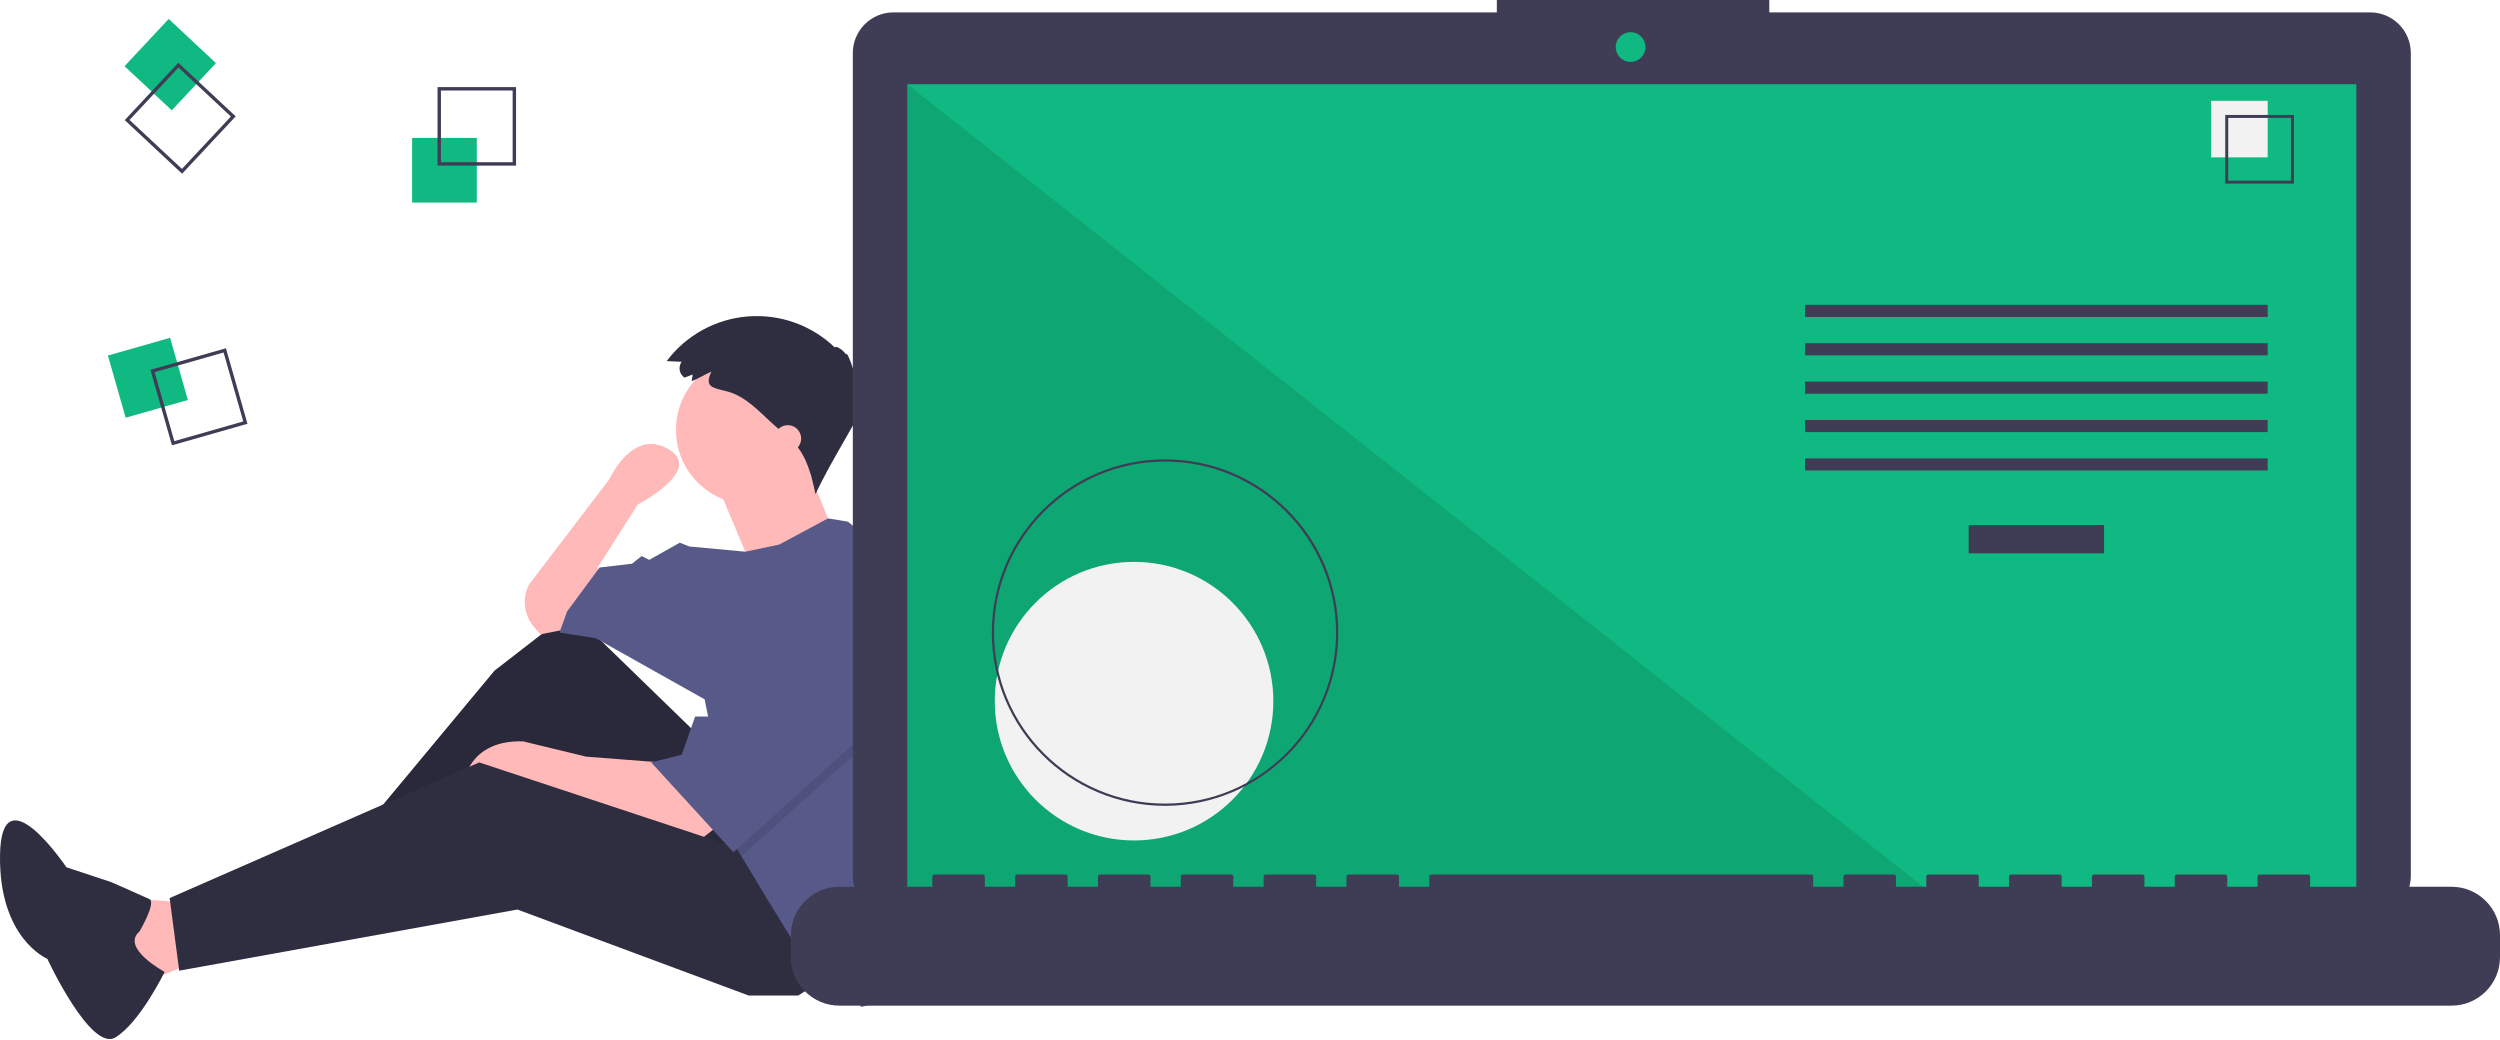
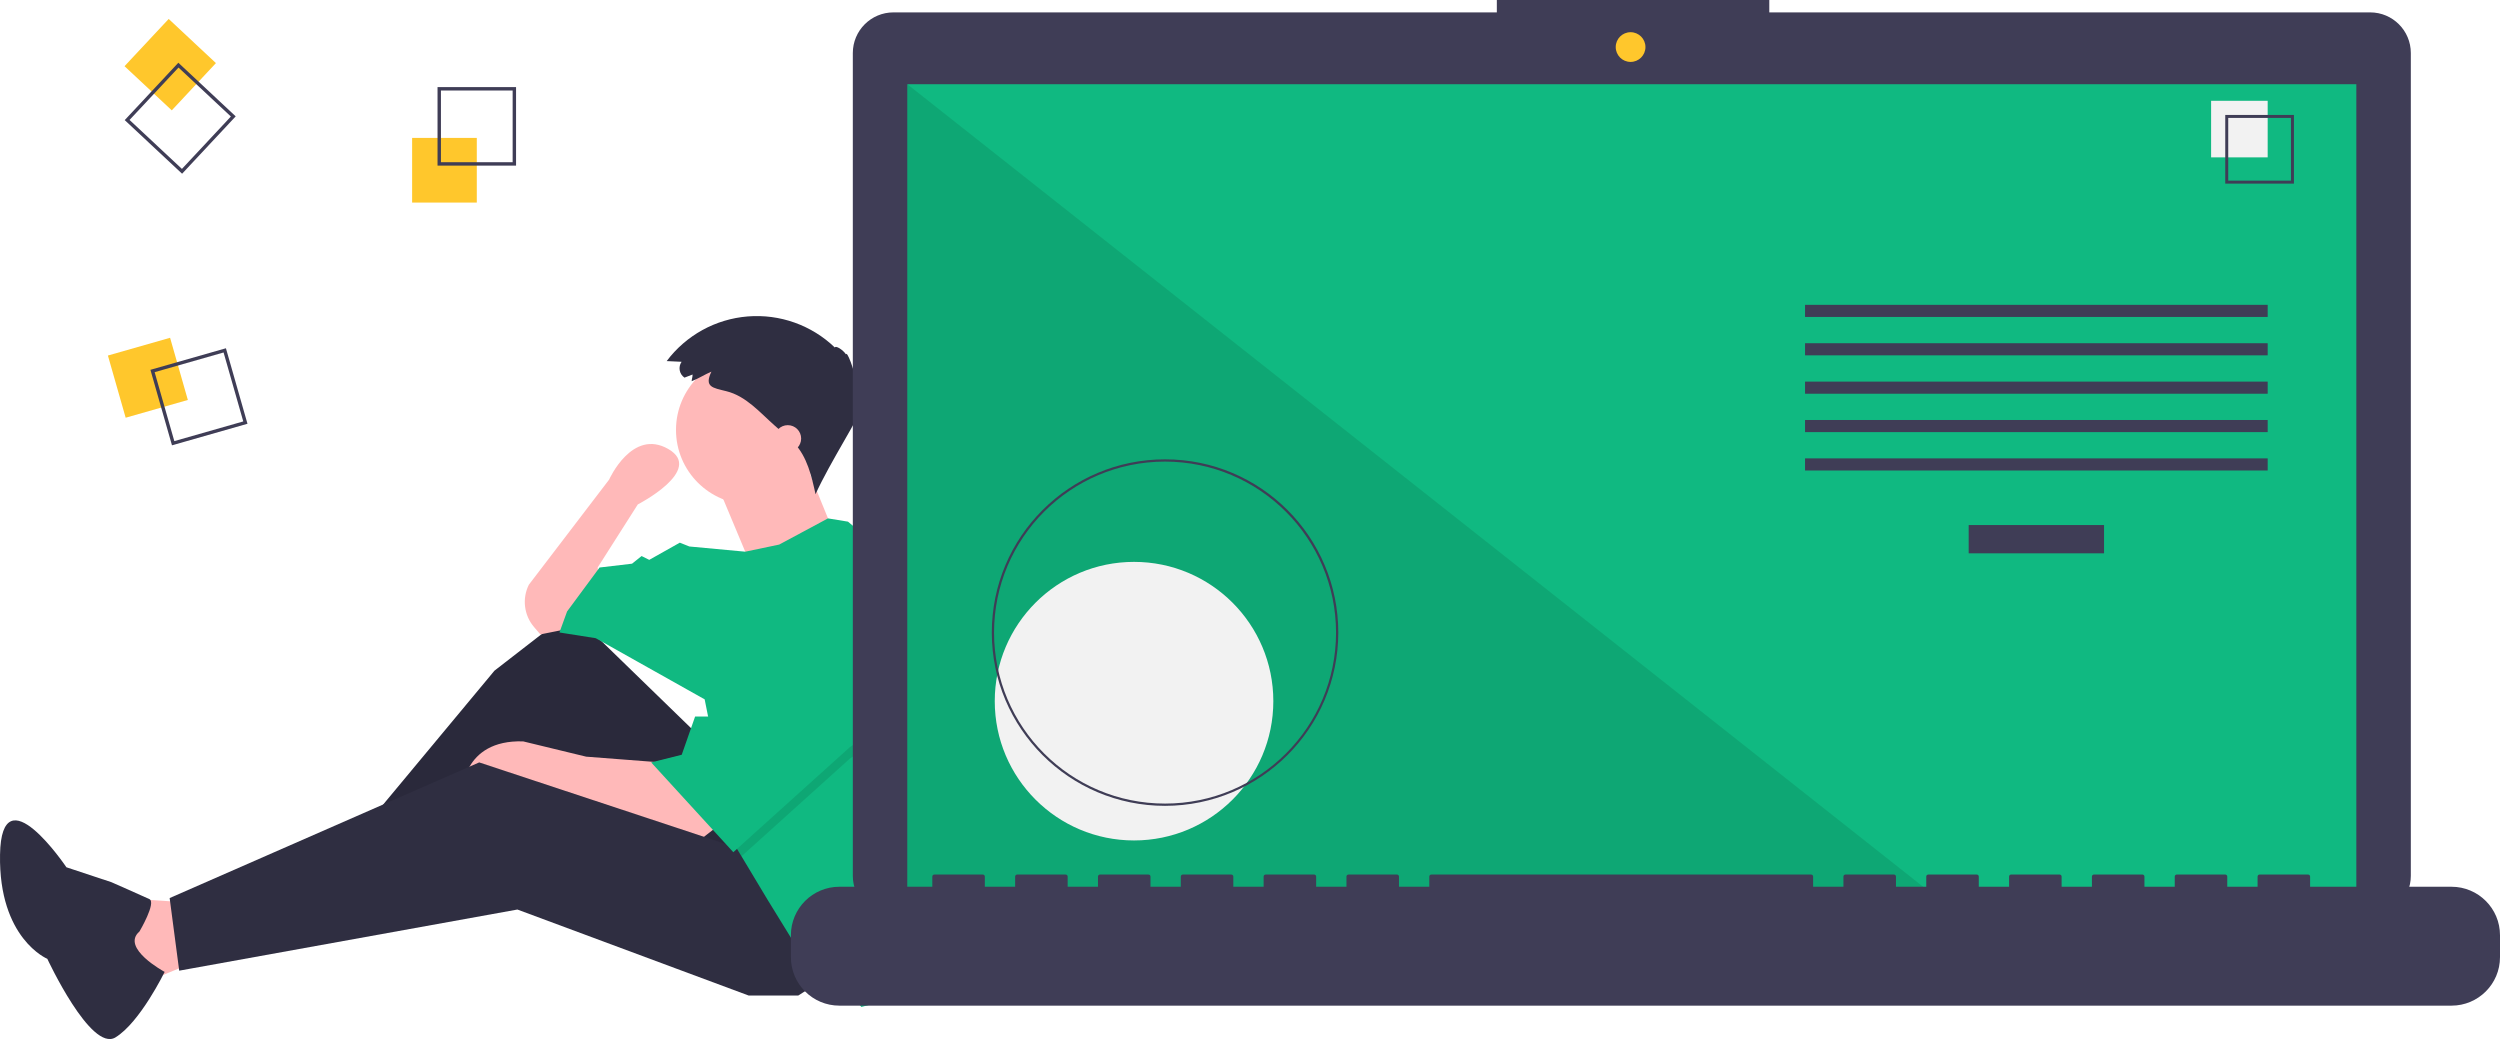
<svg xmlns="http://www.w3.org/2000/svg" id="e189b3b9-b88e-4ad6-86fc-a3cf637fca9f" data-name="Layer 1" width="1082.439" height="449.881" viewBox="0 0 1082.439 449.881">
  <polygon points="77.591 390.495 52.772 388.84 61.045 426.069 89.173 414.487 77.591 390.495" fill="#ffb9b9" />
  <polygon points="305.1 321.001 247.189 264.744 214.096 290.391 148.739 368.985 156.185 380.567 235.606 326.792 289.381 397.113 340.674 371.467 305.1 321.001" fill="#2f2e41" />
  <polygon points="305.1 321.001 247.189 264.744 214.096 290.391 148.739 368.985 156.185 380.567 235.606 326.792 289.381 397.113 340.674 371.467 305.1 321.001" opacity="0.1" />
  <path d="M368.845,583.289l-7.446,5.791-60.393-20.683-14.064-5.791-28.128,5.791s0-23.165,26.474-22.337l27.301,6.618,32.265,2.482Z" transform="translate(-58.78049 -225.0594)" fill="#ffb9b9" />
  <polygon points="363.839 419.451 345.638 431.033 324.128 431.033 224.024 393.804 77.591 420.278 73.454 388.84 207.478 330.102 324.956 368.985 363.839 419.451" fill="#2f2e41" />
  <path d="M305.142,497.249l-12.41,2.482-2.704-3.155a16.717,16.717,0,0,1-2.26-18.355h0l34.747-45.502s9.928-22.337,25.646-13.237-13.237,23.992-13.237,23.992l-17.373,27.301,1.655,14.064Z" transform="translate(-58.78049 -225.0594)" fill="#ffb9b9" />
  <circle cx="324.956" cy="186.15" r="32.265" fill="#ffb9b9" />
  <path d="M369.258,434.788,384.15,470.362l35.574-14.892s-11.582-28.128-11.582-28.956S369.258,434.788,369.258,434.788Z" transform="translate(-58.78049 -225.0594)" fill="#ffb9b9" />
-   <path d="M467.22,540.029a185.383,185.383,0,0,1-9.092,57.341l-2.416,7.429-11.582,52.948-12.41,3.309-9.1-11.582L404.419,636.237l-13.237-21.51-11.351-18.912-3.541-5.907-12.41-62.048L316.724,501.386l-15.719-2.482,3.309-9.1,14.064-19.028L332.443,469.121l4.137-3.309,3.309,1.655,13.237-7.446,4.137,1.655,24.19,2.25,14.693-3.078L417.275,449.506l8.654,1.415,29.783,24.819A185.22,185.22,0,0,1,467.22,540.029Z" transform="translate(-58.78049 -225.0594)" fill="#575a89" />
+   <path d="M467.22,540.029a185.383,185.383,0,0,1-9.092,57.341l-2.416,7.429-11.582,52.948-12.41,3.309-9.1-11.582L404.419,636.237l-13.237-21.51-11.351-18.912-3.541-5.907-12.41-62.048L316.724,501.386l-15.719-2.482,3.309-9.1,14.064-19.028L332.443,469.121l4.137-3.309,3.309,1.655,13.237-7.446,4.137,1.655,24.19,2.25,14.693-3.078L417.275,449.506l8.654,1.415,29.783,24.819A185.22,185.22,0,0,1,467.22,540.029Z" transform="translate(-58.78049 -225.0594)" fill="#10B981" />
  <path d="M119.171,628.365s7.41-12.559,4.28-14.025-16.422-7.311-16.422-7.311l-19.492-6.46s-28.126-41.801-28.743-5.45,20.479,45.089,20.479,45.089S98.088,680.7,108.747,674.243,130.07,645.867,130.07,645.867,110.85,635.535,119.171,628.365Z" transform="translate(-58.78049 -225.0594)" fill="#2f2e41" />
  <polygon points="399.413 307.764 367.975 328.447 321.051 370.755 317.51 364.848 307.582 315.21 310.064 315.21 335.711 268.054 399.413 307.764" opacity="0.1" />
-   <polygon points="335.711 263.09 310.064 310.246 300.964 310.246 295.173 326.792 281.936 330.102 317.51 368.985 367.975 323.483 399.413 302.8 335.711 263.09" fill="#575a89" />
+   <polygon points="335.711 263.09 310.064 310.246 300.964 310.246 295.173 326.792 281.936 330.102 317.51 368.985 367.975 323.483 399.413 302.8 335.711 263.09" fill="#10B981" />
  <path d="M358.64,387.219l-3.496,1.345a4.88,4.88,0,0,1-1.248-6.86l-6.46-.302a48.782,48.782,0,0,1,72.825-5.87c.294-1.013,3.5.958,4.809,2.956.44-1.648,3.446,6.32,4.509,11.952.492-1.875,2.385,1.152.727,4.057,1.051-.154,1.525,2.535.712,4.032,1.149-.54.956,2.669-.291,4.813,1.64-.146-12.935,22.476-18.837,35.696-1.714-7.873-3.64-16.164-9.166-22.029-.939-.997-1.968-1.905-2.994-2.811l-5.554-4.902c-6.458-5.7-12.332-12.736-20.935-14.866-5.912-1.464-9.651-1.795-6.429-8.457-2.911,1.215-5.629,3.021-8.566,4.15C358.287,389.192,358.698,388.151,358.64,387.219Z" transform="translate(-58.78049 -225.0594)" fill="#2f2e41" />
  <circle cx="341.088" cy="189.873" r="5.791" fill="#ffb9b9" />
-   <rect x="178.439" y="59.71" width="28" height="28" fill="#10b981" />
+   <rect x="178.439" y="59.71" width="28" height="28" fill="#ffc72c" />
  <path d="M282.22,296.77h-34v-34h34Zm-32.522-1.478h31.043V264.248H249.698Z" transform="translate(-58.78049 -225.0594)" fill="#3f3d56" />
-   <rect x="108.808" y="374.617" width="28" height="28" transform="translate(403.9876 -61.23638) rotate(74.06317)" fill="#10b981" />
+   <rect x="108.808" y="374.617" width="28" height="28" transform="translate(403.9876 -61.23638) rotate(74.06317)" fill="#ffc72c" />
  <path d="M133.243,417.876l-9.336-32.693,32.693-9.336,9.336,32.693Zm-7.508-31.678,8.524,29.85,29.85-8.524-8.524-29.85Z" transform="translate(-58.78049 -225.0594)" fill="#3f3d56" />
-   <rect x="118.487" y="239.049" width="28" height="28" transform="translate(349.0467 103.9752) rotate(133.0628)" fill="#10b981" />
+   <rect x="118.487" y="239.049" width="28" height="28" transform="translate(349.0467 103.9752) rotate(133.0628)" fill="#FFC72C" />
  <path d="M112.781,277.063l23.215-24.841,24.841,23.215-23.215,24.841Zm23.286-22.751-21.196,22.681L137.551,298.189l21.196-22.681Z" transform="translate(-58.78049 -225.0594)" fill="#3f3d56" />
  <path d="M1085.012,230.422H824.843v-5.362h-117.971v5.362H445.63a17.599,17.599,0,0,0-17.599,17.599V604.272A17.599,17.599,0,0,0,445.63,621.871H1085.012a17.599,17.599,0,0,0,17.599-17.599V248.02A17.599,17.599,0,0,0,1085.012,230.422Z" transform="translate(-58.78049 -225.0594)" fill="#3f3d56" />
  <rect x="392.845" y="36.464" width="627.391" height="353.913" fill="#10b981" />
-   <circle cx="706.004" cy="20.377" r="6.435" fill="#10b981" />
+   <circle cx="706.004" cy="20.377" r="6.435" fill="#ffc72c" />
  <polygon points="840.813 390.377 392.845 390.377 392.845 36.464 840.813 390.377" opacity="0.1" />
  <circle cx="491.013" cy="303.587" r="60.307" fill="#f2f2f2" />
  <path d="M563.218,573.972A75.016,75.016,0,1,1,638.234,498.957,75.101,75.101,0,0,1,563.218,573.972Zm0-149.051A74.035,74.035,0,1,0,637.253,498.957,74.119,74.119,0,0,0,563.218,424.921Z" transform="translate(-58.78049 -225.0594)" fill="#3f3d56" />
  <rect x="852.392" y="227.332" width="58.605" height="12.246" fill="#3f3d56" />
  <rect x="781.541" y="131.989" width="200.307" height="5.248" fill="#3f3d56" />
  <rect x="781.541" y="148.608" width="200.307" height="5.248" fill="#3f3d56" />
  <rect x="781.541" y="165.228" width="200.307" height="5.248" fill="#3f3d56" />
  <rect x="781.541" y="181.847" width="200.307" height="5.248" fill="#3f3d56" />
  <rect x="781.541" y="198.467" width="200.307" height="5.248" fill="#3f3d56" />
  <rect x="957.356" y="43.644" width="24.492" height="24.492" fill="#f2f2f2" />
  <path d="M1052,304.566h-29.74v-29.74h29.74Zm-28.447-1.293h27.154V276.119h-27.154Z" transform="translate(-58.78049 -225.0594)" fill="#3f3d56" />
  <path d="M1120.227,609.001h-61.229v-4.412a.875.875,0,0,0-.875-.875h-20.993a.875.875,0,0,0-.875.875v4.412H1023.134v-4.412a.875.875,0,0,0-.875-.875h-20.993a.875.875,0,0,0-.875.875v4.412H987.272v-4.412a.875.875,0,0,0-.875-.875H965.404a.875.875,0,0,0-.875.875v4.412H951.409v-4.412a.875.875,0,0,0-.875-.875H929.541a.875.875,0,0,0-.875.875v4.412H915.546v-4.412a.875.875,0,0,0-.875-.875h-20.993a.875.875,0,0,0-.875.875v4.412H879.683v-4.412a.875.875,0,0,0-.875-.875H857.815a.875.875,0,0,0-.875.875v4.412H843.82v-4.412a.875.875,0,0,0-.875-.875H678.501a.875.875,0,0,0-.875.875v4.412H664.506v-4.412a.875.875,0,0,0-.875-.875H642.638a.875.875,0,0,0-.875.875v4.412H628.643v-4.412a.875.875,0,0,0-.875-.875H606.775a.875.875,0,0,0-.875.875v4.412H592.78v-4.412a.875.875,0,0,0-.875-.875H570.912a.875.875,0,0,0-.875.875v4.412H556.917v-4.412a.875.875,0,0,0-.875-.875H535.049a.875.875,0,0,0-.875.875v4.412H521.054v-4.412a.875.875,0,0,0-.875-.875H499.186a.875.875,0,0,0-.875.875v4.412H485.191v-4.412a.875.875,0,0,0-.875-.875h-20.993a.875.875,0,0,0-.875.875v4.412H422.212a20.993,20.993,0,0,0-20.993,20.993v9.492a20.993,20.993,0,0,0,20.993,20.993H1120.227a20.993,20.993,0,0,0,20.993-20.993v-9.492A20.993,20.993,0,0,0,1120.227,609.001Z" transform="translate(-58.78049 -225.0594)" fill="#3f3d56" />
</svg>
